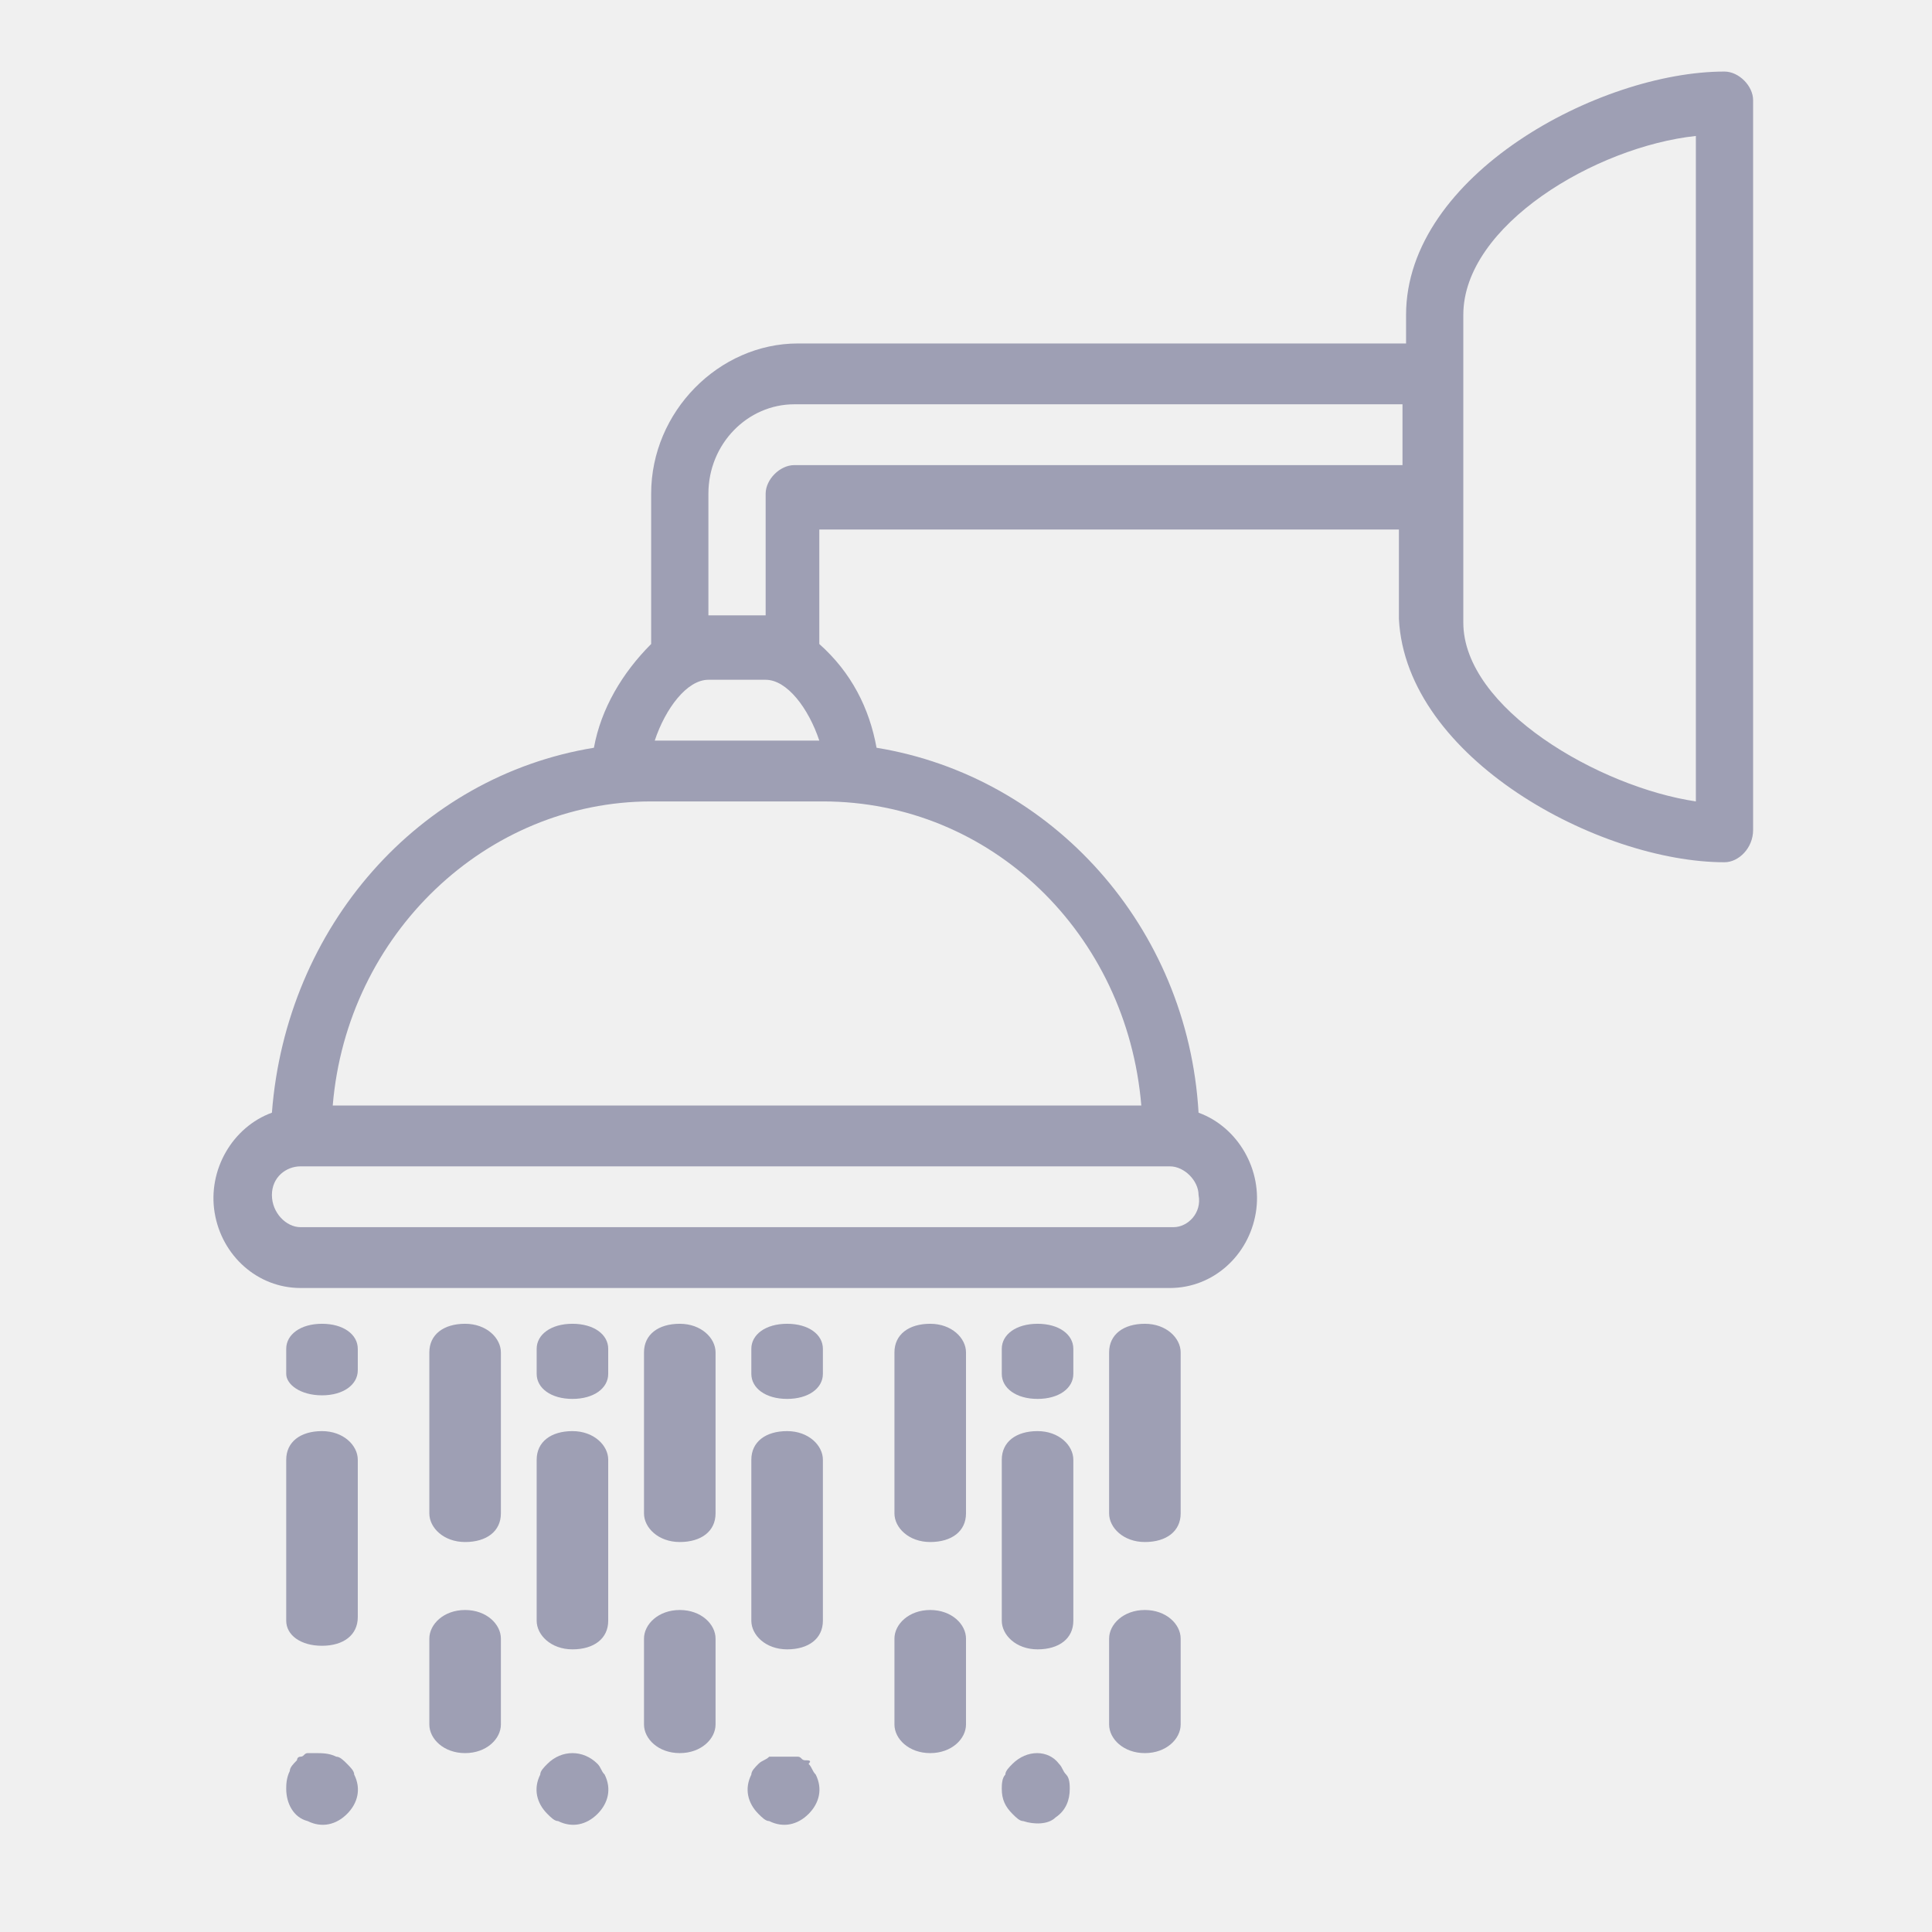
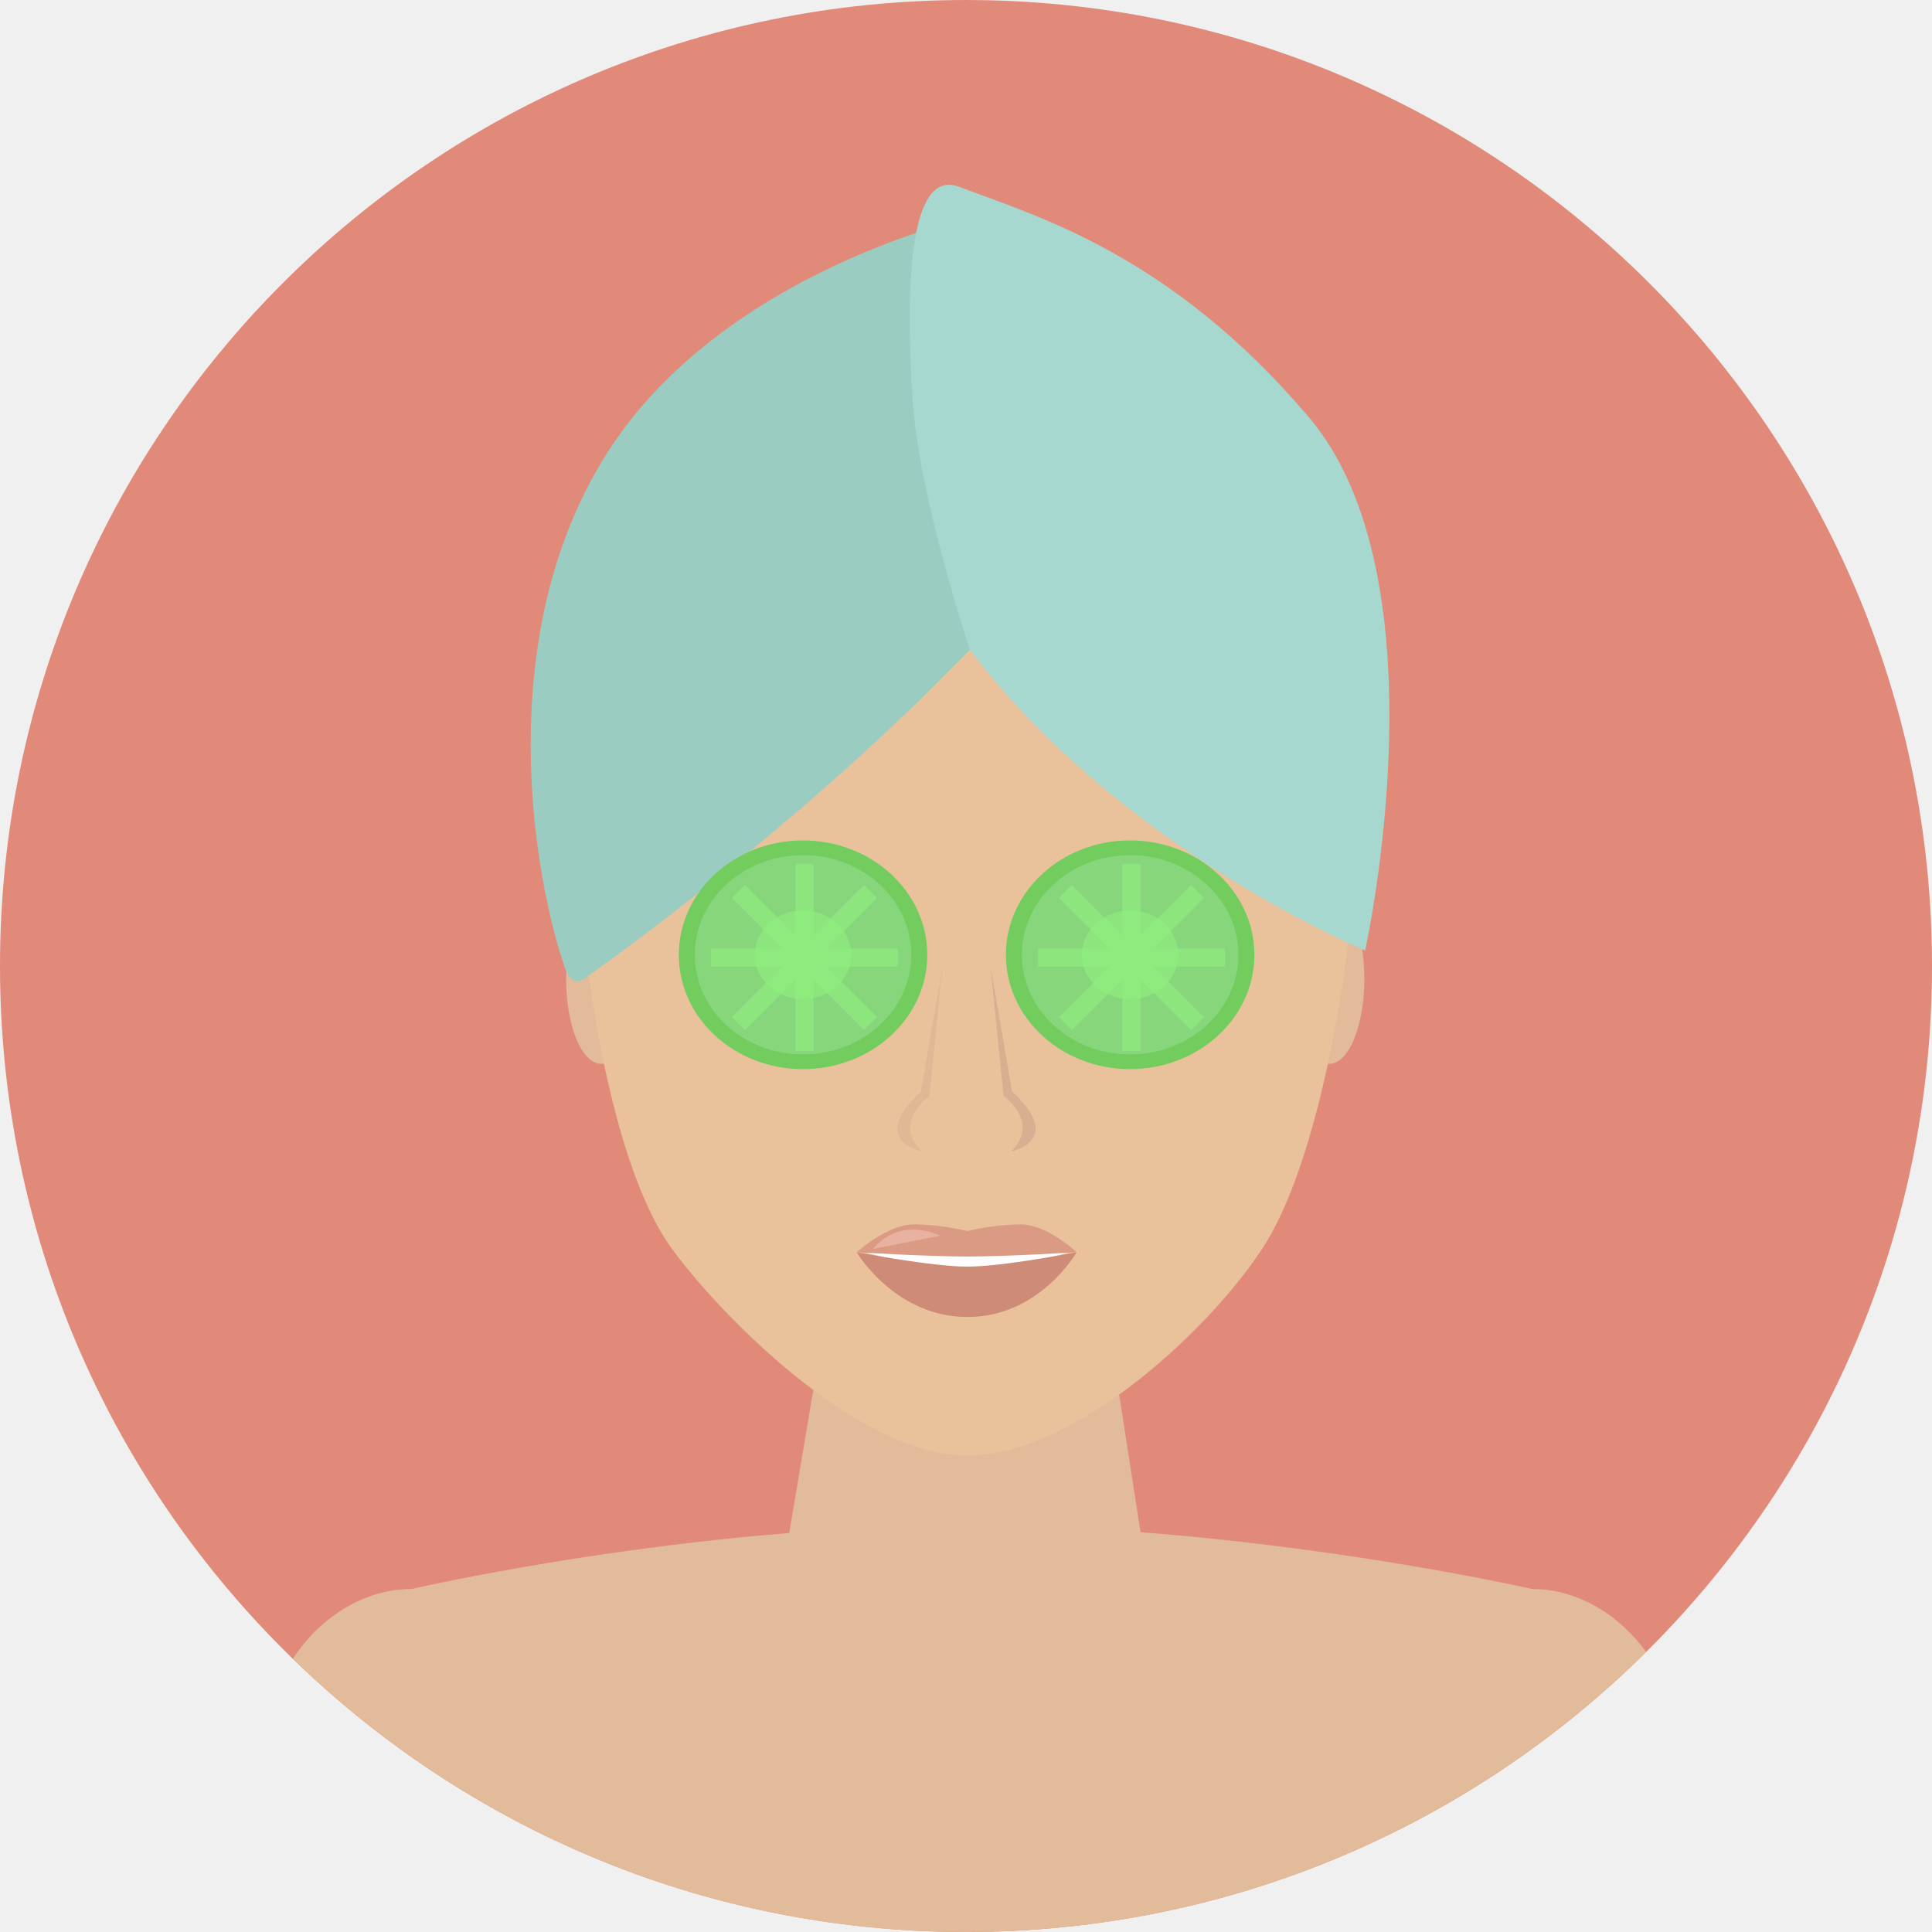
- <svg xmlns="http://www.w3.org/2000/svg" version="1.1" id="Layer_1" x="0px" y="0px" viewBox="0 0 54 54" style="enable-background:new 0 0 54 54;" xml:space="preserve">
-   <style type="text/css">
- 	.st0{fill:#9E9FB4;}
- </style>
+ <svg xmlns="http://www.w3.org/2000/svg" version="1.1" id="Layer_1" x="0px" y="0px" viewBox="0 0 496.159 496.159" style="enable-background:new 0 0 496.159 496.159;" xml:space="preserve">
+   <path style="fill:#E28A79;" d="M248.083,0.003C111.071,0.003,0,111.063,0,248.085c0,137.001,111.07,248.07,248.083,248.07  c137.006,0,248.076-111.069,248.076-248.07C496.159,111.062,385.089,0.003,248.083,0.003z" />
  <g>
-     <g id="Coworking-Space" transform="translate(-677, -977)">
-       <g id="About" transform="translate(378, 796)">
-         <g id="features" transform="translate(0, 180)">
-           <g id="feature" transform="translate(265, 1)">
-             <g transform="translate(34, 0)">
-               <path id="Shape" class="st0" d="M48.2,24.1c0.4,0,0.8-0.4,0.8-0.9V2.8C49,2.4,48.6,2,48.2,2c-3.5,0-8.9,2.9-8.9,6.8v0.8h-17        c-2.2,0-4.1,1.9-4.1,4.2V18c-0.8,0.8-1.4,1.8-1.6,2.9c-4.9,0.8-8.6,5-9,10.2c-1.1,0.4-1.8,1.6-1.6,2.8C6.2,35.1,7.2,36,8.4,36        h24.3c1.2,0,2.2-0.9,2.4-2.1c0.2-1.2-0.5-2.4-1.6-2.8c-0.3-5.2-4.1-9.4-9-10.2c-0.2-1.1-0.7-2.1-1.6-2.9v-3.2h16.2v2.5        C39.3,21.2,44.7,24.1,48.2,24.1z M40.9,8.8c0-2.5,3.7-4.7,6.5-5v18.6c-2.7-0.4-6.5-2.6-6.5-5V8.8z M22.9,20.7h-4.6        c0.3-0.9,0.9-1.7,1.5-1.7h1.6C22,19,22.6,19.8,22.9,20.7z M32.8,34.3H8.4c-0.4,0-0.8-0.4-0.8-0.9c0-0.5,0.4-0.8,0.8-0.8h24.3        c0.4,0,0.8,0.4,0.8,0.8C33.6,33.9,33.2,34.3,32.8,34.3z M31.9,30.9H9.3c0.4-4.8,4.3-8.5,8.9-8.5H23        C27.7,22.4,31.5,26.1,31.9,30.9z M22.2,13c-0.4,0-0.8,0.4-0.8,0.8v3.4h-1.6v-3.4c0-1.4,1.1-2.5,2.4-2.5h17V13H22.2z" />
-               <path id="Path" class="st0" d="M10,37.7c0-0.4-0.4-0.7-1-0.7s-1,0.3-1,0.7v0.7C8,38.7,8.4,39,9,39s1-0.3,1-0.7V37.7z" />
-               <path class="st0" d="M14,37.8c0-0.4-0.4-0.8-1-0.8s-1,0.3-1,0.8v4.5c0,0.4,0.4,0.8,1,0.8s1-0.3,1-0.8V37.8z" />
-               <path class="st0" d="M17,37.7c0-0.4-0.4-0.7-1-0.7s-1,0.3-1,0.7v0.7c0,0.4,0.4,0.7,1,0.7s1-0.3,1-0.7V37.7z" />
-               <path class="st0" d="M20,37.8c0-0.4-0.4-0.8-1-0.8s-1,0.3-1,0.8v4.5c0,0.4,0.4,0.8,1,0.8s1-0.3,1-0.8V37.8z" />
-               <path class="st0" d="M23,37.7c0-0.4-0.4-0.7-1-0.7s-1,0.3-1,0.7v0.7c0,0.4,0.4,0.7,1,0.7s1-0.3,1-0.7V37.7z" />
-               <path class="st0" d="M27,37.8c0-0.4-0.4-0.8-1-0.8s-1,0.3-1,0.8v4.5c0,0.4,0.4,0.8,1,0.8s1-0.3,1-0.8V37.8z" />
-               <path class="st0" d="M30,37.7c0-0.4-0.4-0.7-1-0.7s-1,0.3-1,0.7v0.7c0,0.4,0.4,0.7,1,0.7s1-0.3,1-0.7V37.7z" />
-               <path class="st0" d="M13,45c-0.6,0-1,0.4-1,0.8v2.4c0,0.4,0.4,0.8,1,0.8s1-0.4,1-0.8v-2.4C14,45.4,13.6,45,13,45z" />
-               <path class="st0" d="M19,45c-0.6,0-1,0.4-1,0.8v2.4c0,0.4,0.4,0.8,1,0.8s1-0.4,1-0.8v-2.4C20,45.4,19.6,45,19,45z" />
-               <path class="st0" d="M26,45c-0.6,0-1,0.4-1,0.8v2.4c0,0.4,0.4,0.8,1,0.8s1-0.4,1-0.8v-2.4C27,45.4,26.6,45,26,45z" />
-               <path class="st0" d="M32,45c-0.6,0-1,0.4-1,0.8v2.4c0,0.4,0.4,0.8,1,0.8s1-0.4,1-0.8v-2.4C33,45.4,32.6,45,32,45z" />
-               <path class="st0" d="M33,37.8c0-0.4-0.4-0.8-1-0.8s-1,0.3-1,0.8v4.5c0,0.4,0.4,0.8,1,0.8s1-0.3,1-0.8V37.8z" />
-               <path class="st0" d="M10,40.8c0-0.4-0.4-0.8-1-0.8s-1,0.3-1,0.8v4.5C8,45.7,8.4,46,9,46s1-0.3,1-0.8V40.8z" />
-               <path class="st0" d="M17,40.8c0-0.4-0.4-0.8-1-0.8s-1,0.3-1,0.8v4.5c0,0.4,0.4,0.8,1,0.8s1-0.3,1-0.8V40.8z" />
-               <path class="st0" d="M23,40.8c0-0.4-0.4-0.8-1-0.8s-1,0.3-1,0.8v4.5c0,0.4,0.4,0.8,1,0.8s1-0.3,1-0.8V40.8z" />
-               <path class="st0" d="M30,40.8c0-0.4-0.4-0.8-1-0.8s-1,0.3-1,0.8v4.5c0,0.4,0.4,0.8,1,0.8s1-0.3,1-0.8V40.8z" />
-               <path class="st0" d="M9.4,49.1C9.2,49,9,49,8.8,49c-0.1,0-0.1,0-0.2,0c-0.1,0-0.1,0.1-0.2,0.1c-0.1,0-0.1,0.1-0.1,0.1        c-0.1,0.1-0.2,0.2-0.2,0.3C8,49.7,8,49.9,8,50c0,0.4,0.2,0.8,0.6,0.9C9,51.1,9.4,51,9.7,50.7c0.3-0.3,0.4-0.7,0.2-1.1        c0-0.1-0.1-0.2-0.2-0.3C9.6,49.2,9.5,49.1,9.4,49.1z" />
-               <path class="st0" d="M15.3,49.3c-0.1,0.1-0.2,0.2-0.2,0.3c-0.2,0.4-0.1,0.8,0.2,1.1c0.1,0.1,0.2,0.2,0.3,0.2        c0.4,0.2,0.8,0.1,1.1-0.2c0.3-0.3,0.4-0.7,0.2-1.1c-0.1-0.1-0.1-0.2-0.2-0.3C16.3,48.9,15.7,48.9,15.3,49.3z" />
-               <path class="st0" d="M22.5,49.2c-0.1,0-0.1-0.1-0.2-0.1c-0.1,0-0.1,0-0.2,0c-0.2,0-0.4,0-0.6,0c-0.1,0.1-0.2,0.1-0.3,0.2        c-0.1,0.1-0.2,0.2-0.2,0.3c-0.2,0.4-0.1,0.8,0.2,1.1c0.1,0.1,0.2,0.2,0.3,0.2c0.4,0.2,0.8,0.1,1.1-0.2        c0.3-0.3,0.4-0.7,0.2-1.1c-0.1-0.1-0.1-0.2-0.2-0.3C22.7,49.2,22.6,49.2,22.5,49.2z" />
-               <path class="st0" d="M28.3,49.3c-0.1,0.1-0.2,0.2-0.2,0.3C28,49.7,28,49.9,28,50c0,0.3,0.1,0.5,0.3,0.7        c0.1,0.1,0.2,0.2,0.3,0.2c0.3,0.1,0.7,0.1,0.9-0.1c0.3-0.2,0.4-0.5,0.4-0.8c0-0.1,0-0.3-0.1-0.4c-0.1-0.1-0.1-0.2-0.2-0.3        C29.3,48.9,28.7,48.9,28.3,49.3z" />
-             </g>
-           </g>
-         </g>
-       </g>
-     </g>
+     <polygon style="fill:#E2BB9A;" points="286.327,351.206 209.83,351.206 196.463,430.701 298.694,430.701  " />
+     <path style="fill:#E2BB9A;" d="M393.483,408.079c0,0-71.682-16.355-144.531-16.355c-72.85,0-143.279,16.355-143.279,16.355   c-12.827,0-24.078,7.996-30.449,17.917c44.646,43.381,105.552,70.118,172.712,70.157c0.265,0,0.528-0.005,0.793-0.006   c67.864-0.173,129.318-27.598,174.008-71.908C416.209,415.148,405.544,408.079,393.483,408.079z" />
+     <ellipse style="fill:#E2BB9A;" cx="341.38" cy="251.459" rx="9" ry="21.749" />
+     <ellipse style="fill:#E2BB9A;" cx="154.39" cy="251.459" rx="9" ry="21.749" />
  </g>
+   <path style="fill:#E9C29C;" d="M248.322,108.588c-55.328,0-100.183,27.276-100.183,100.491c0,32.833,8.072,88.486,23.934,110.921  c11.368,16.079,47.572,53.795,76.249,53.795s64.329-34.383,76.839-54.716c14.292-23.229,23.345-77.6,23.345-110  C348.506,135.864,303.657,108.588,248.322,108.588z" />
+   <path style="fill:#9ACCC2;" d="M156.08,116.079c-30.497,47.701-18.616,110.635-11,132.5c2.124,6.096,6,2,6,2s52.796-36.758,98-83.75  V55.794C249.08,55.794,185.753,69.667,156.08,116.079z" />
+   <path style="fill:#A7D8CF;" d="M336.08,107.079c-35.652-41.994-70.029-51.573-89.753-59.107  c-13.805-5.273-13.499,30.249-11.999,54.248c1.598,25.571,14.752,64.609,14.752,64.609c38.5,51.25,101.5,77.25,101.5,77.25  S371.733,149.073,336.08,107.079z" />
+   <path style="fill:#72CC5E;" d="M290.21,215.829c-17.614,0-31.883,13.164-31.883,29.385c0,16.214,14.27,29.351,31.883,29.351  c17.611,0,31.929-13.137,31.929-29.351C322.139,228.993,307.821,215.829,290.21,215.829z" />
+   <path style="fill:#88D67B;" d="M290.213,219.611c-15.345,0-27.777,11.468-27.777,25.601c0,14.126,12.432,25.571,27.777,25.571  c15.342,0,27.817-11.444,27.817-25.571C318.03,231.079,305.555,219.611,290.213,219.611z" />
+   <g style="opacity:0.5;">
+     <path style="fill:#90F47F;" d="M290.224,233.796c-6.838,0-12.378,5.11-12.378,11.408c0,6.295,5.54,11.395,12.378,11.395   c6.837,0,12.396-5.1,12.396-11.395C302.62,238.906,297.061,233.796,290.224,233.796z" />
+   </g>
+   <g style="opacity:0.5;">
+     <polygon style="fill:#90F47F;" points="314.58,243.579 296.214,243.579 309.201,230.592 305.901,227.292 292.913,240.279    292.913,221.912 288.247,221.912 288.247,240.279 275.26,227.291 271.96,230.591 284.947,243.579 266.58,243.579 266.58,248.245    284.948,248.245 271.96,261.233 275.26,264.533 288.247,251.545 288.247,269.912 292.913,269.912 292.913,251.545 305.901,264.532    309.201,261.233 296.213,248.245 314.58,248.245  " />
+   </g>
+   <path style="fill:#72CC5E;" d="M206.21,215.829c-17.614,0-31.883,13.164-31.883,29.385c0,16.214,14.27,29.351,31.883,29.351  c17.611,0,31.929-13.137,31.929-29.351C238.139,228.993,223.821,215.829,206.21,215.829z" />
+   <path style="fill:#88D67B;" d="M206.213,219.611c-15.345,0-27.777,11.468-27.777,25.601c0,14.126,12.432,25.571,27.777,25.571  c15.342,0,27.817-11.444,27.817-25.571C234.03,231.079,221.555,219.611,206.213,219.611z" />
+   <g style="opacity:0.5;">
+     <path style="fill:#90F47F;" d="M206.224,233.796c-6.838,0-12.378,5.11-12.378,11.408c0,6.295,5.54,11.395,12.378,11.395   c6.837,0,12.396-5.1,12.396-11.395C218.62,238.906,213.061,233.796,206.224,233.796z" />
+   </g>
+   <g style="opacity:0.5;">
+     <polygon style="fill:#90F47F;" points="230.58,243.579 212.214,243.579 225.201,230.592 221.901,227.292 208.913,240.279    208.913,221.912 204.247,221.912 204.247,240.279 191.26,227.291 187.96,230.591 200.947,243.579 182.58,243.579 182.58,248.245    200.948,248.245 187.96,261.233 191.26,264.533 204.247,251.545 204.247,269.912 208.913,269.912 208.913,251.545 221.901,264.532    225.201,261.233 212.213,248.245 230.58,248.245  " />
+   </g>
+   <polygon style="fill:#FFFFFF;" points="248.437,320.336 221.043,321.389 248.058,327.946 275.831,321.389 " />
+   <path style="fill:#CE8C78;" d="M248.437,325.283c-9.131,0-28.442-3.704-28.442-3.704s9.8,16.64,28.443,16.64  s28.055-16.64,28.055-16.64S257.569,325.283,248.437,325.283z" />
+   <path style="fill:#DB9A83;" d="M262.134,314.439c-6.85,0-13.696,1.712-13.696,1.712s-6.849-1.712-13.697-1.712  c-6.849,0-14.746,7.14-14.746,7.14s17.789,1.111,28.443,1.111s28.055-1.111,28.055-1.111S268.983,314.439,262.134,314.439z" />
+   <path style="fill:#E8B1A0;" d="M224.237,320.736l17.275-3.394C230.078,312.369,224.237,320.736,224.237,320.736z" />
+   <path style="fill:#D8AF91;" d="M259.91,280.313l-5.505-31.932l3.303,33.033c0,0,9.634,6.882,1.927,14.314  C259.635,295.728,273.673,292.975,259.91,280.313z" />
+   <path style="fill:#E0B896;" d="M236.503,280.313c-13.763,12.662,0.275,15.415,0.275,15.415c-7.708-7.432,1.927-14.314,1.927-14.314  l3.304-33.033L236.503,280.313z" />
+   <g>
+ </g>
+   <g>
+ </g>
+   <g>
+ </g>
+   <g>
+ </g>
+   <g>
+ </g>
+   <g>
+ </g>
+   <g>
+ </g>
+   <g>
+ </g>
+   <g>
+ </g>
+   <g>
+ </g>
+   <g>
+ </g>
+   <g>
+ </g>
+   <g>
+ </g>
+   <g>
+ </g>
+   <g>
+ </g>
</svg>
